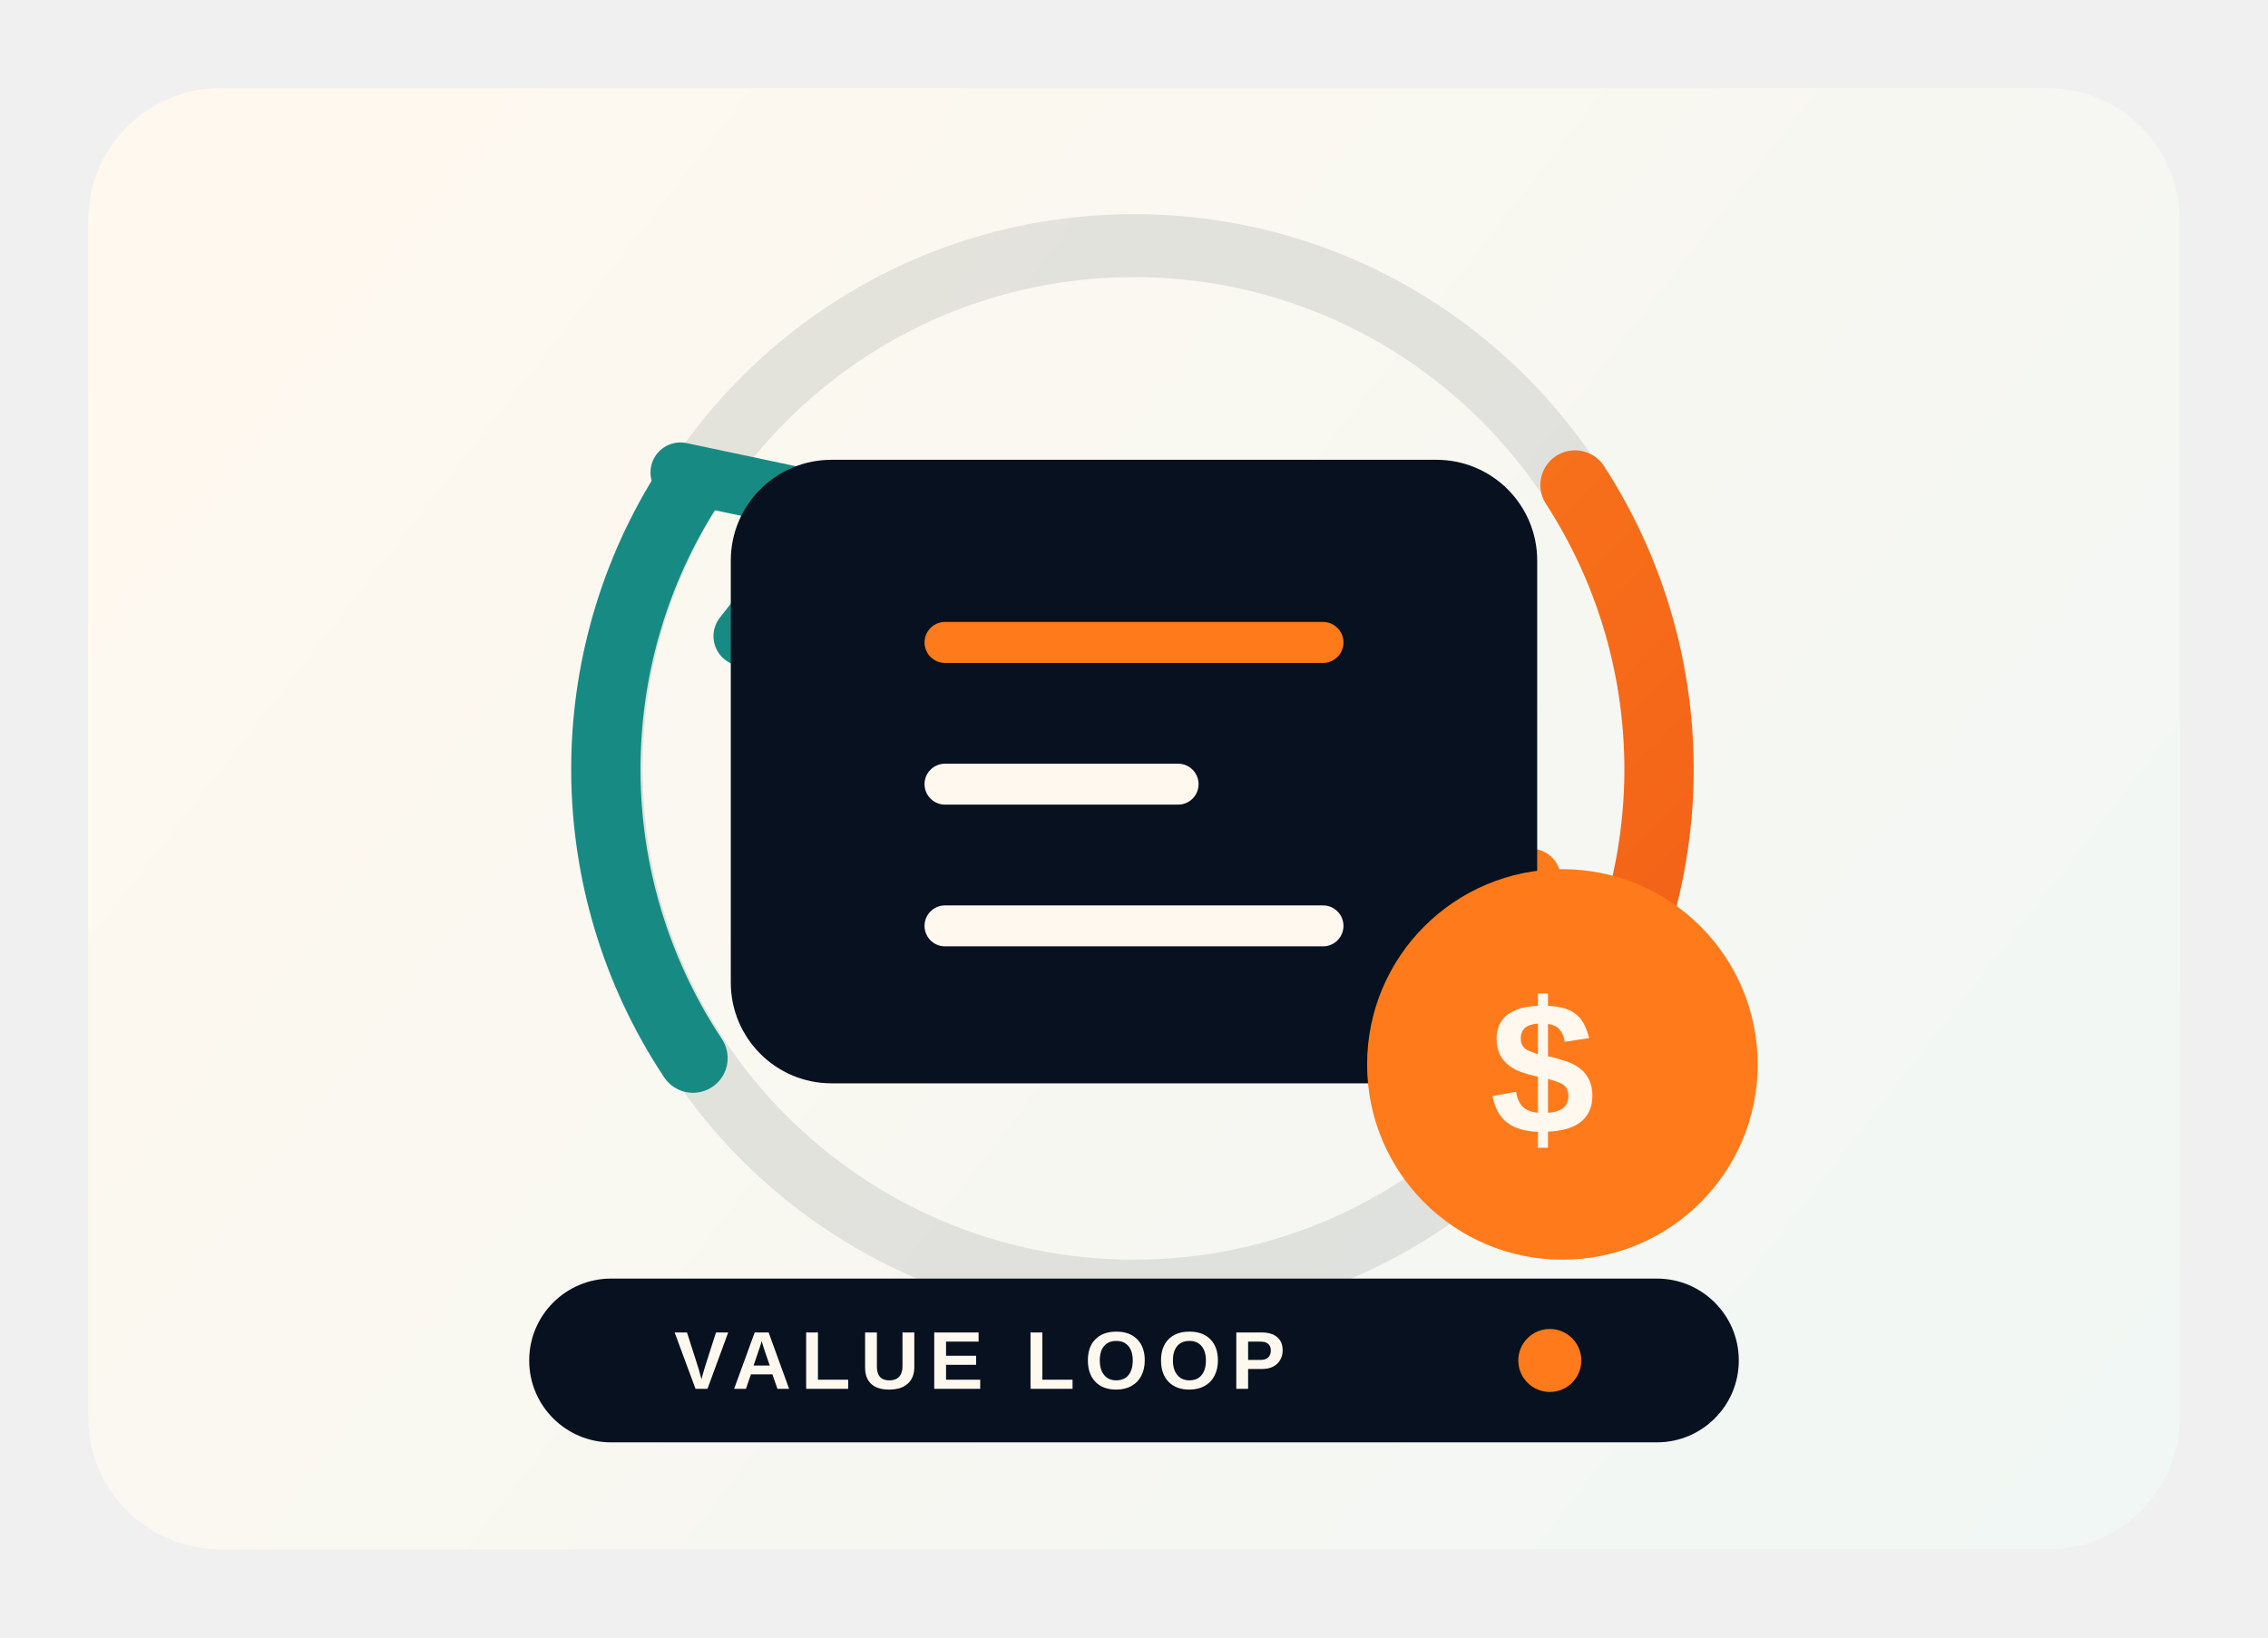
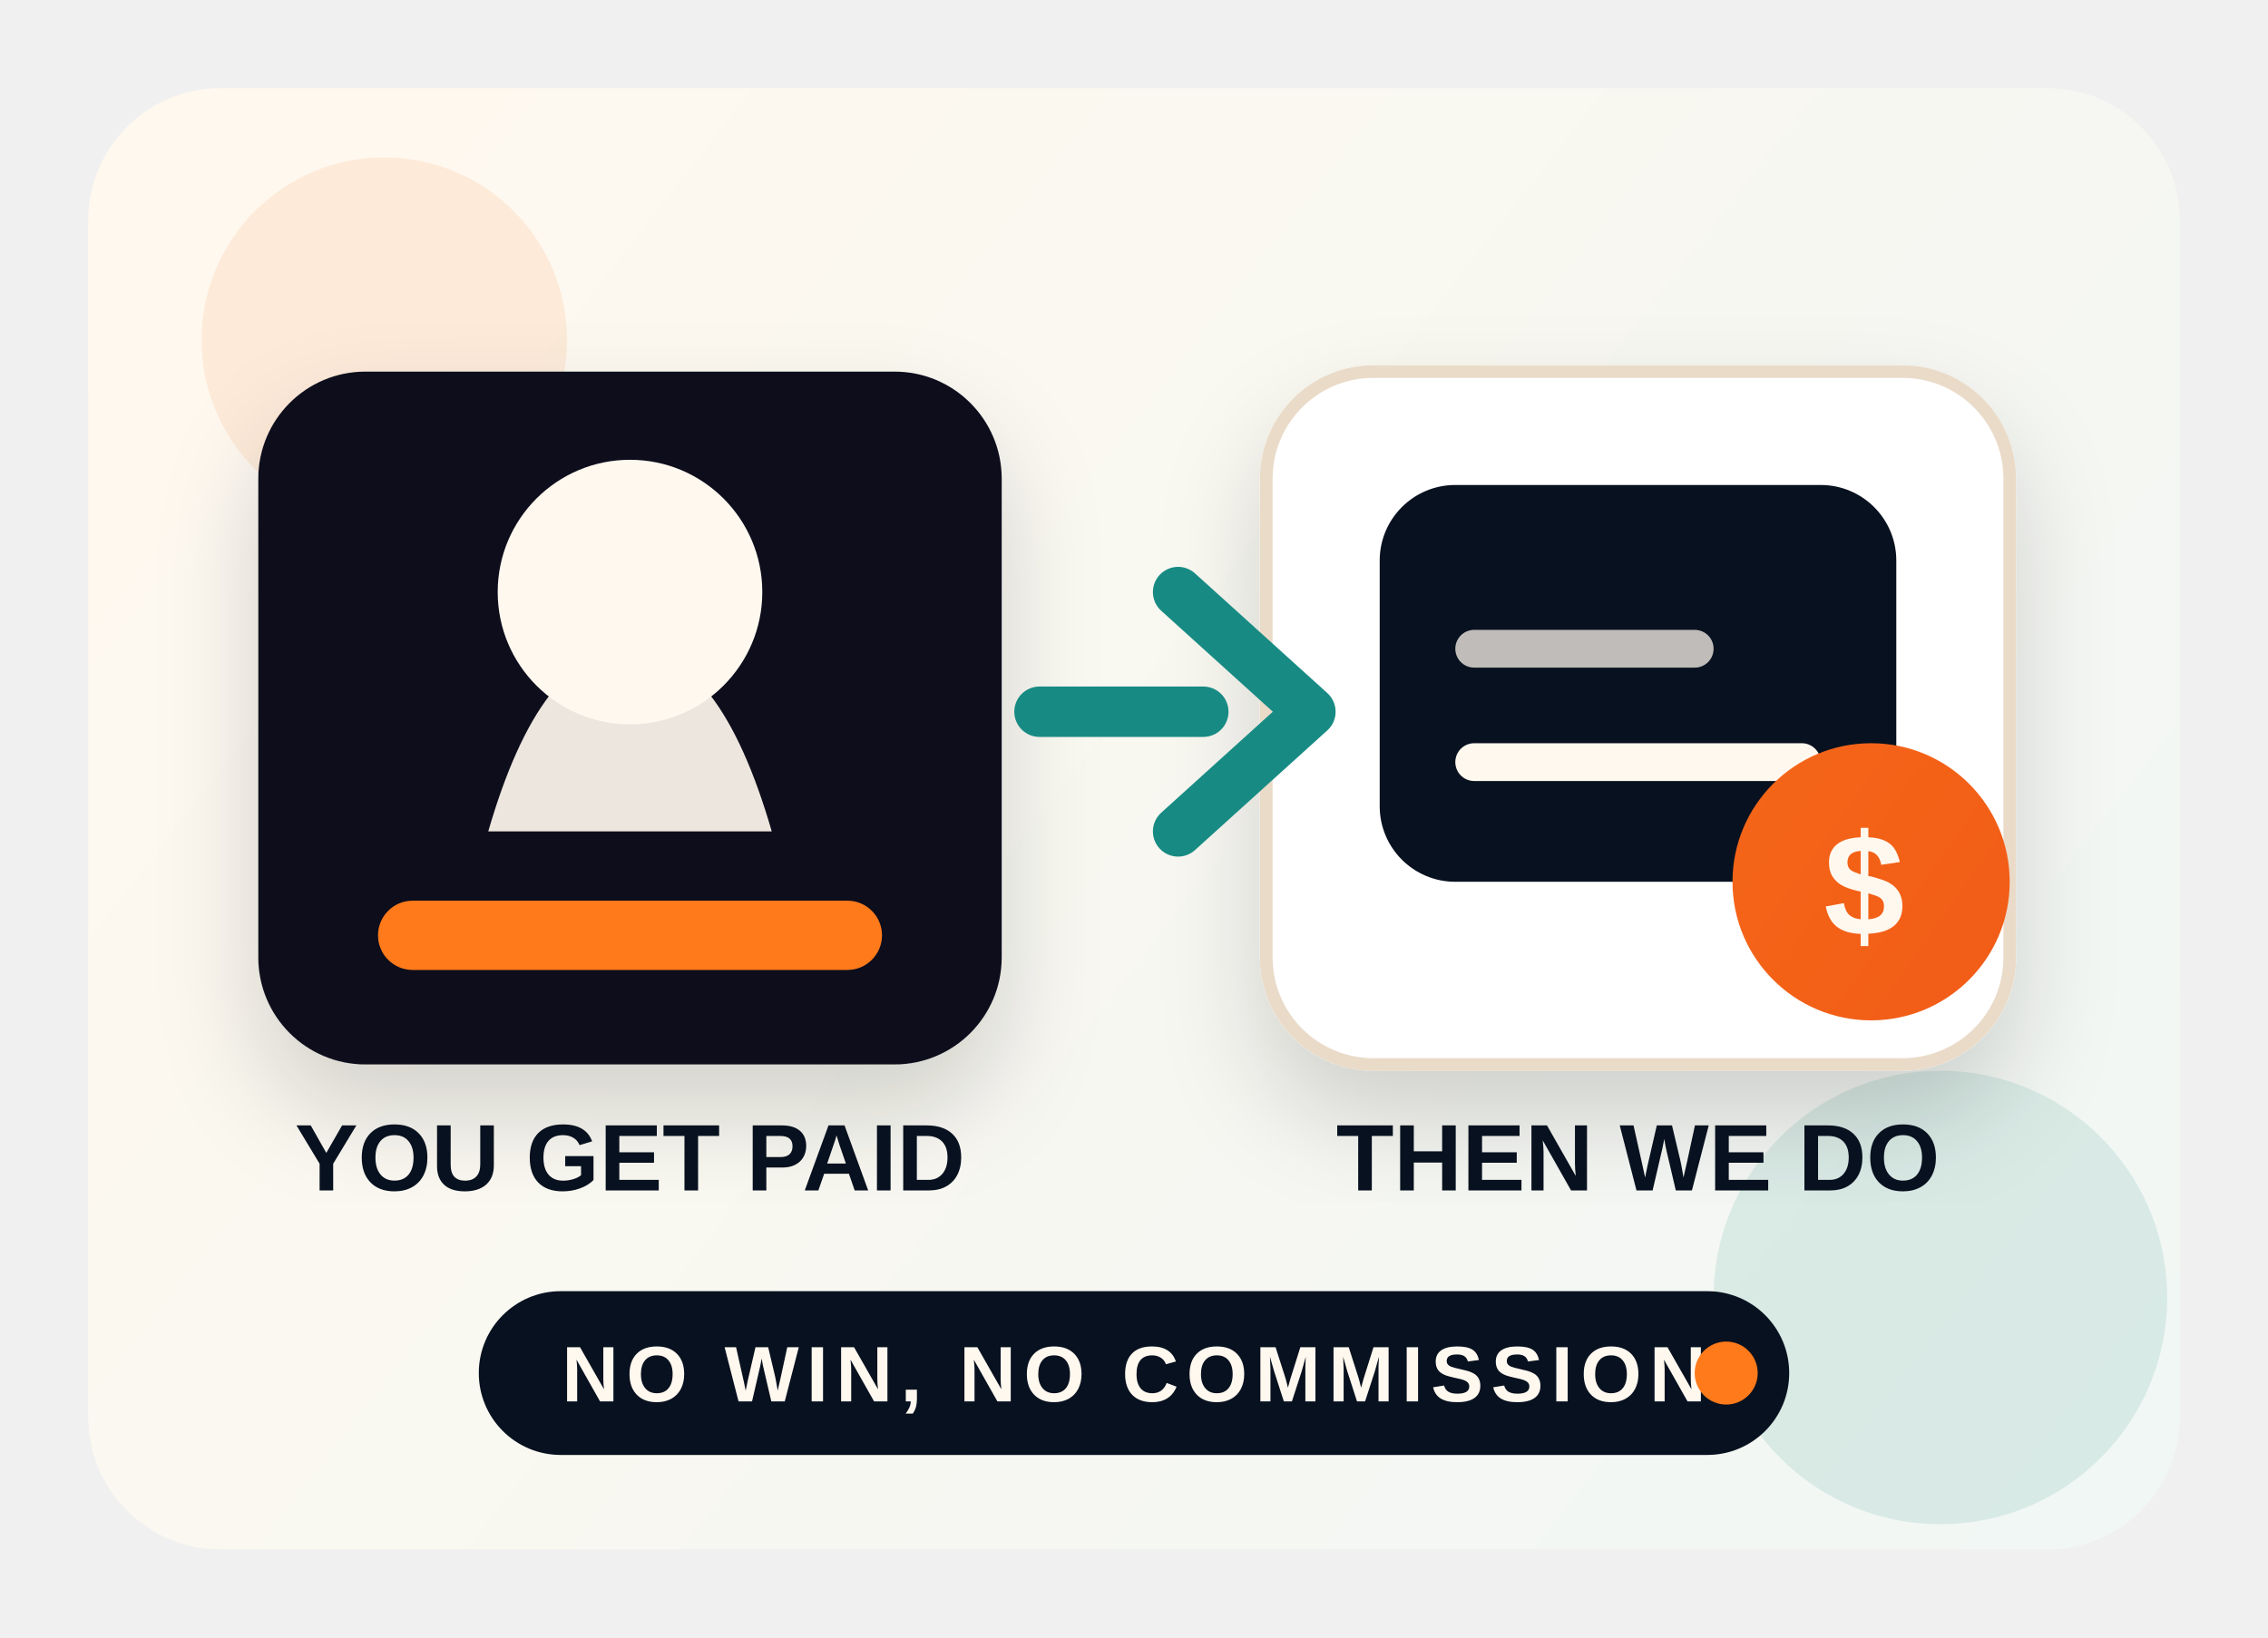
<svg xmlns="http://www.w3.org/2000/svg" viewBox="0 0 720 520" role="img" aria-labelledby="title desc">
  <defs>
    <linearGradient id="bg" x1="60" y1="40" x2="650" y2="500" gradientUnits="userSpaceOnUse">
      <stop stop-color="#fff8ef" />
      <stop offset="1" stop-color="#f1f7f4" />
    </linearGradient>
-     <linearGradient id="orange" x1="180" y1="92" x2="520" y2="430" gradientUnits="userSpaceOnUse">
+     <linearGradient id="orange" x1="142" y1="120" x2="580" y2="430" gradientUnits="userSpaceOnUse">
      <stop stop-color="#ff8a1f" />
      <stop offset="1" stop-color="#f15a16" />
    </linearGradient>
+     <filter id="shadow" x="-20%" y="-20%" width="140%" height="140%">
+       <feDropShadow dx="0" dy="16" stdDeviation="16" flood-color="#08111f" flood-opacity="0.16" />
+     </filter>
  </defs>
  <rect x="28" y="28" width="664" height="464" rx="42" fill="url(#bg)" />
-   <circle cx="360" cy="244" r="166" fill="none" stroke="#08111f" stroke-width="20" opacity=".1" />
-   <path d="M500 154a166 166 0 0 1 4 174" fill="none" stroke="url(#orange)" stroke-width="22" stroke-linecap="round" />
-   <path d="M220 336a166 166 0 0 1-1-182" fill="none" stroke="#178b83" stroke-width="22" stroke-linecap="round" />
-   <path d="M506 331l-52-11 32-41" fill="none" stroke="#ff7a1a" stroke-width="19" stroke-linecap="round" stroke-linejoin="round" />
-   <path d="M216 150l52 11-32 41" fill="none" stroke="#178b83" stroke-width="19" stroke-linecap="round" stroke-linejoin="round" />
-   <rect x="232" y="146" width="256" height="198" rx="32" fill="#08111f" />
-   <path d="M300 294h120" stroke="#fff8ef" stroke-width="13" stroke-linecap="round" />
-   <path d="M300 249h74" stroke="#fff8ef" stroke-width="13" stroke-linecap="round" />
-   <path d="M300 204h120" stroke="#ff7a1a" stroke-width="13" stroke-linecap="round" />
-   <circle cx="496" cy="338" r="62" fill="#ff7a1a" />
-   <text x="473" y="360" font-family="Space Grotesk, Arial, sans-serif" font-size="60" font-weight="800" fill="#fff8ef">$</text>
-   <rect x="168" y="406" width="384" height="52" rx="26" fill="#08111f" />
-   <text x="214" y="441" font-family="Space Grotesk, Arial, sans-serif" font-size="26" font-weight="800" letter-spacing="3" fill="#fff8ef">VALUE LOOP</text>
-   <circle cx="492" cy="432" r="10" fill="#ff7a1a" />
+   <circle cx="122" cy="108" r="58" fill="#ff7a1a" opacity=".11" />
+   <circle cx="616" cy="412" r="72" fill="#178b83" opacity=".12" />
+   <rect x="82" y="118" width="236" height="220" rx="34" fill="#08111f" filter="url(#shadow)" />
+   <circle cx="200" cy="188" r="42" fill="#fff8ef" />
+   <path d="M155 264c11-38 26-58 45-58s34 20 45 58" fill="#fff8ef" opacity=".92" />
+   <rect x="120" y="286" width="160" height="22" rx="11" fill="#ff7a1a" />
+   <text x="200" y="378" text-anchor="middle" font-family="Space Grotesk, Arial, sans-serif" font-size="30" font-weight="800" fill="#08111f">YOU GET PAID</text>
+   <rect x="402" y="118" width="236" height="220" rx="34" fill="#fff" stroke="#eadbc9" stroke-width="4" filter="url(#shadow)" />
+   <rect x="438" y="154" width="164" height="126" rx="24" fill="#08111f" />
+   <path d="M468 242h104" stroke="#fff8ef" stroke-width="12" stroke-linecap="round" />
+   <path d="M468 206h70" stroke="#fff8ef" stroke-width="12" stroke-linecap="round" opacity=".74" />
+   <circle cx="594" cy="280" r="44" fill="url(#orange)" />
+   <text x="579" y="297" font-family="Space Grotesk, Arial, sans-serif" font-size="46" font-weight="800" fill="#fff8ef">$</text>
+   <text x="520" y="378" text-anchor="middle" font-family="Space Grotesk, Arial, sans-serif" font-size="30" font-weight="800" fill="#08111f">THEN WE DO</text>
+   <path d="M330 226h52" stroke="#178b83" stroke-width="16" stroke-linecap="round" />
+   <path d="M374 188l42 38-42 38" fill="none" stroke="#178b83" stroke-width="16" stroke-linecap="round" stroke-linejoin="round" />
+   <rect x="152" y="410" width="416" height="52" rx="26" fill="#08111f" />
+   <text x="360" y="445" text-anchor="middle" font-family="Space Grotesk, Arial, sans-serif" font-size="25" font-weight="800" letter-spacing="2.4" fill="#fff8ef">NO WIN, NO COMMISSION</text>
+   <circle cx="548" cy="436" r="10" fill="#ff7a1a" />
</svg>
